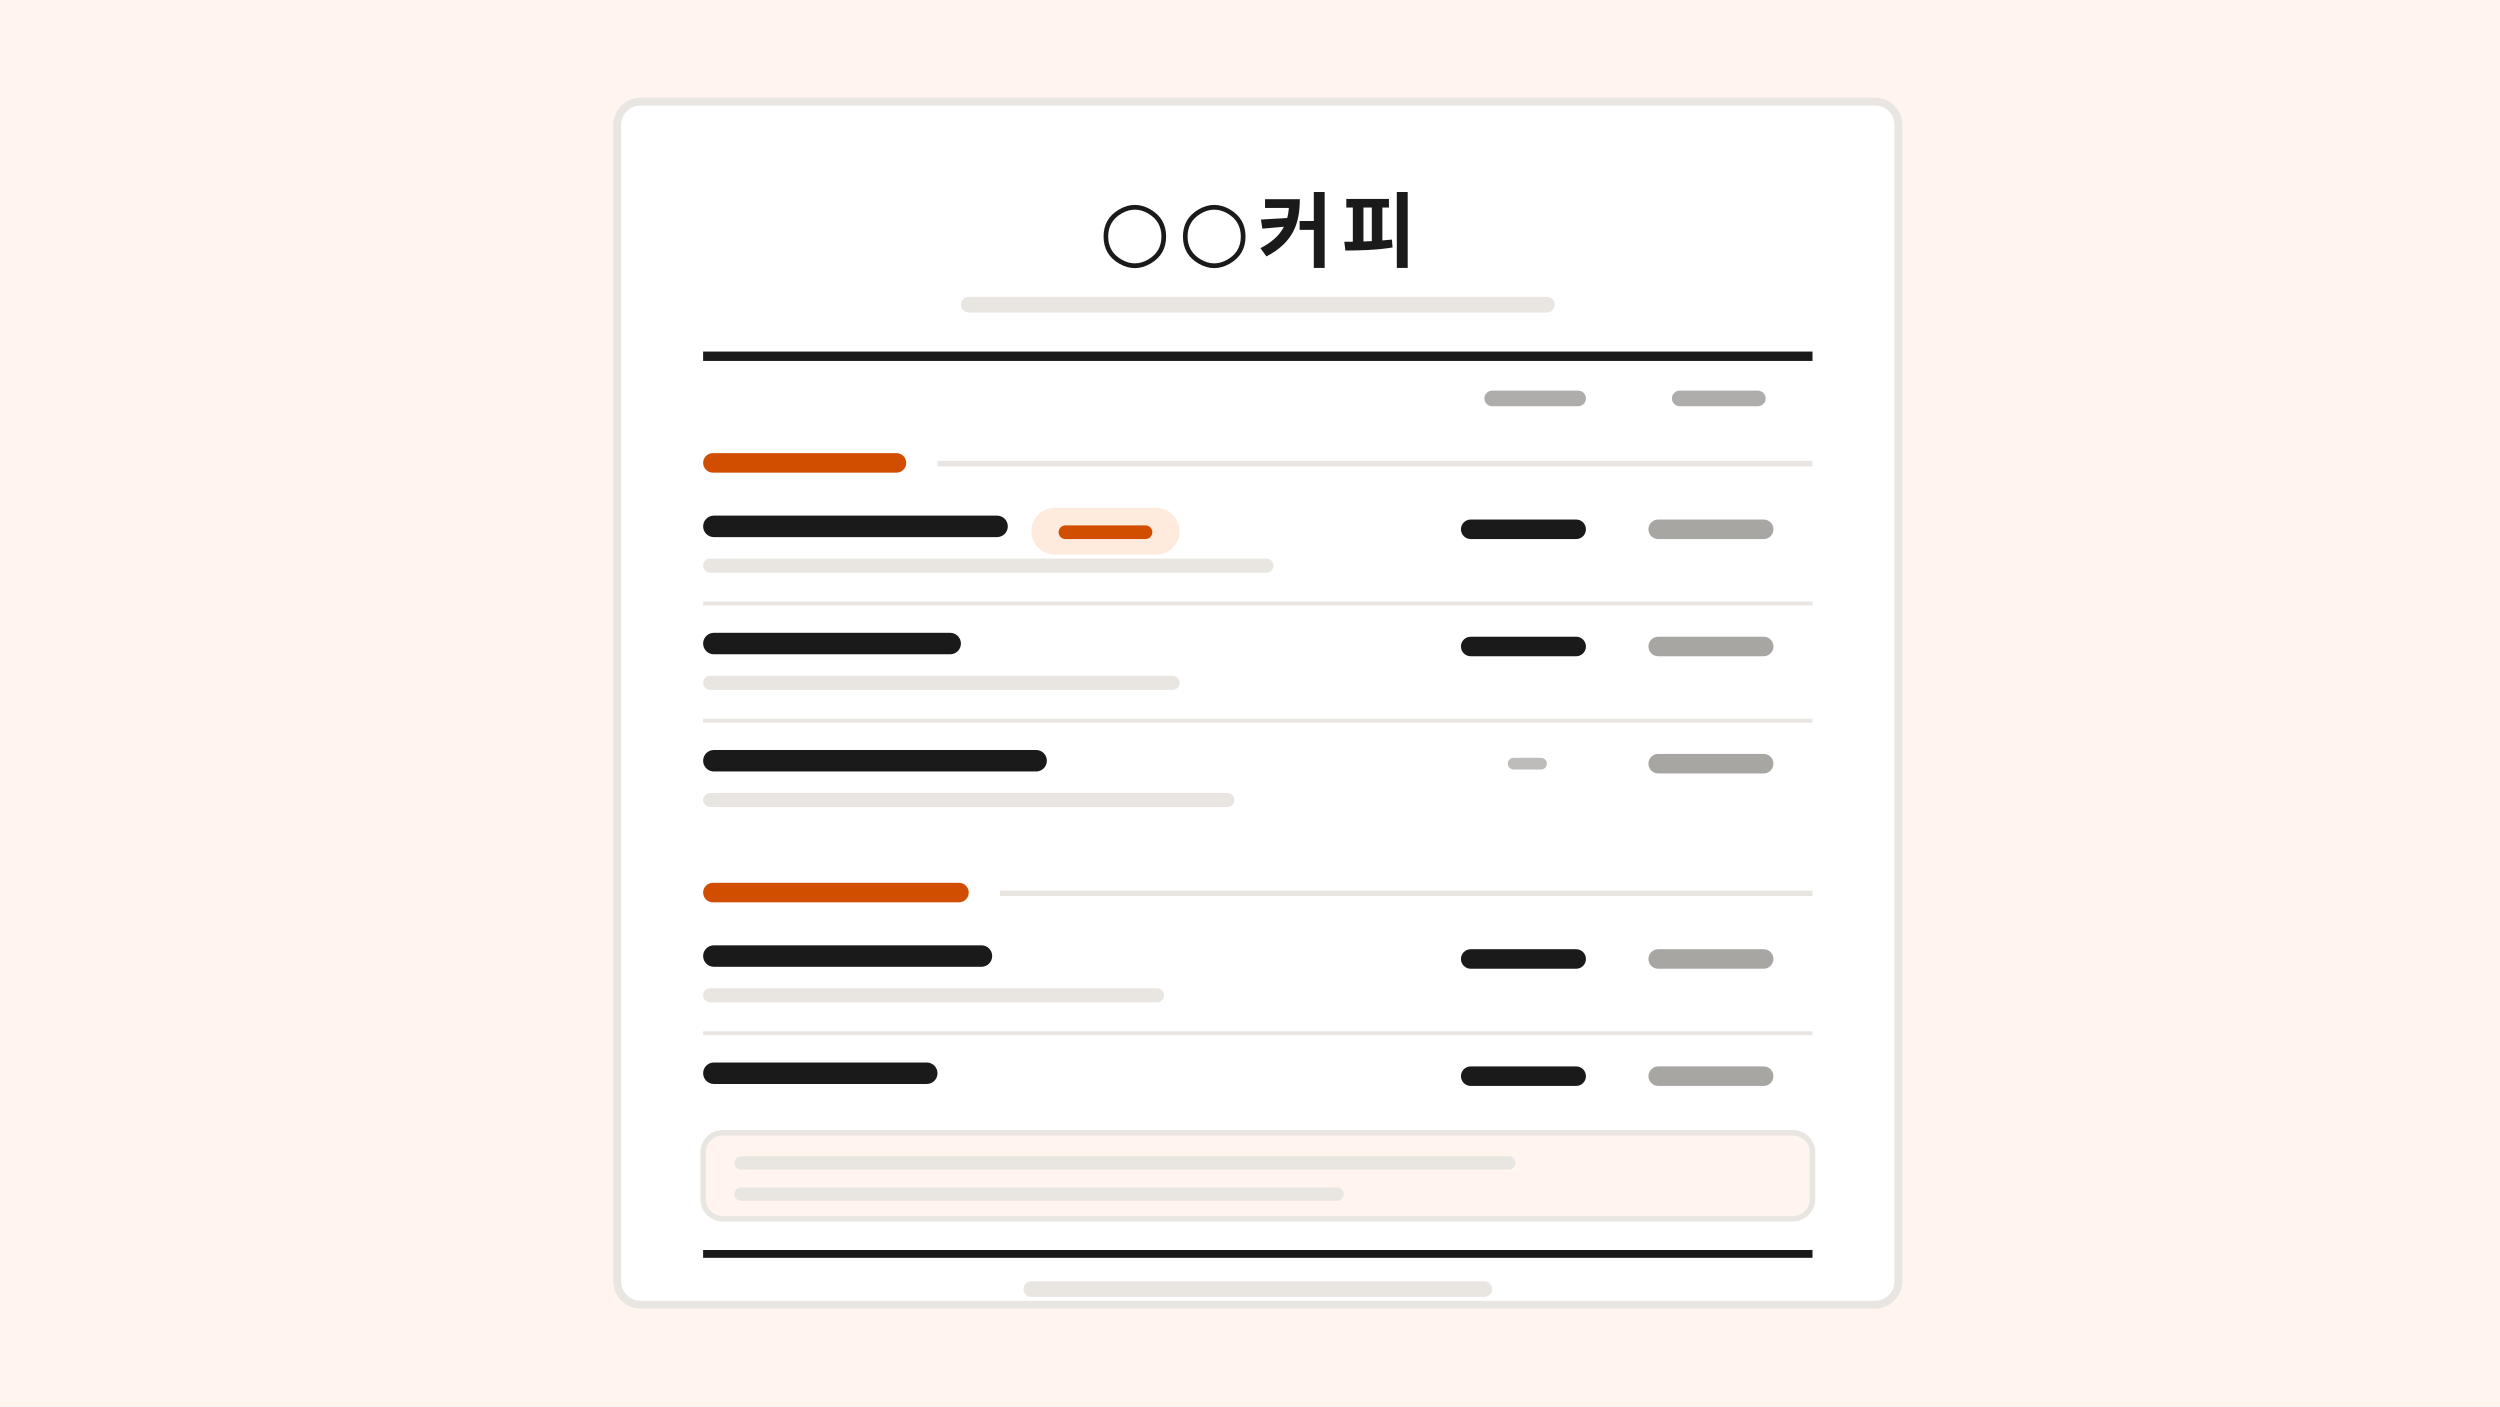
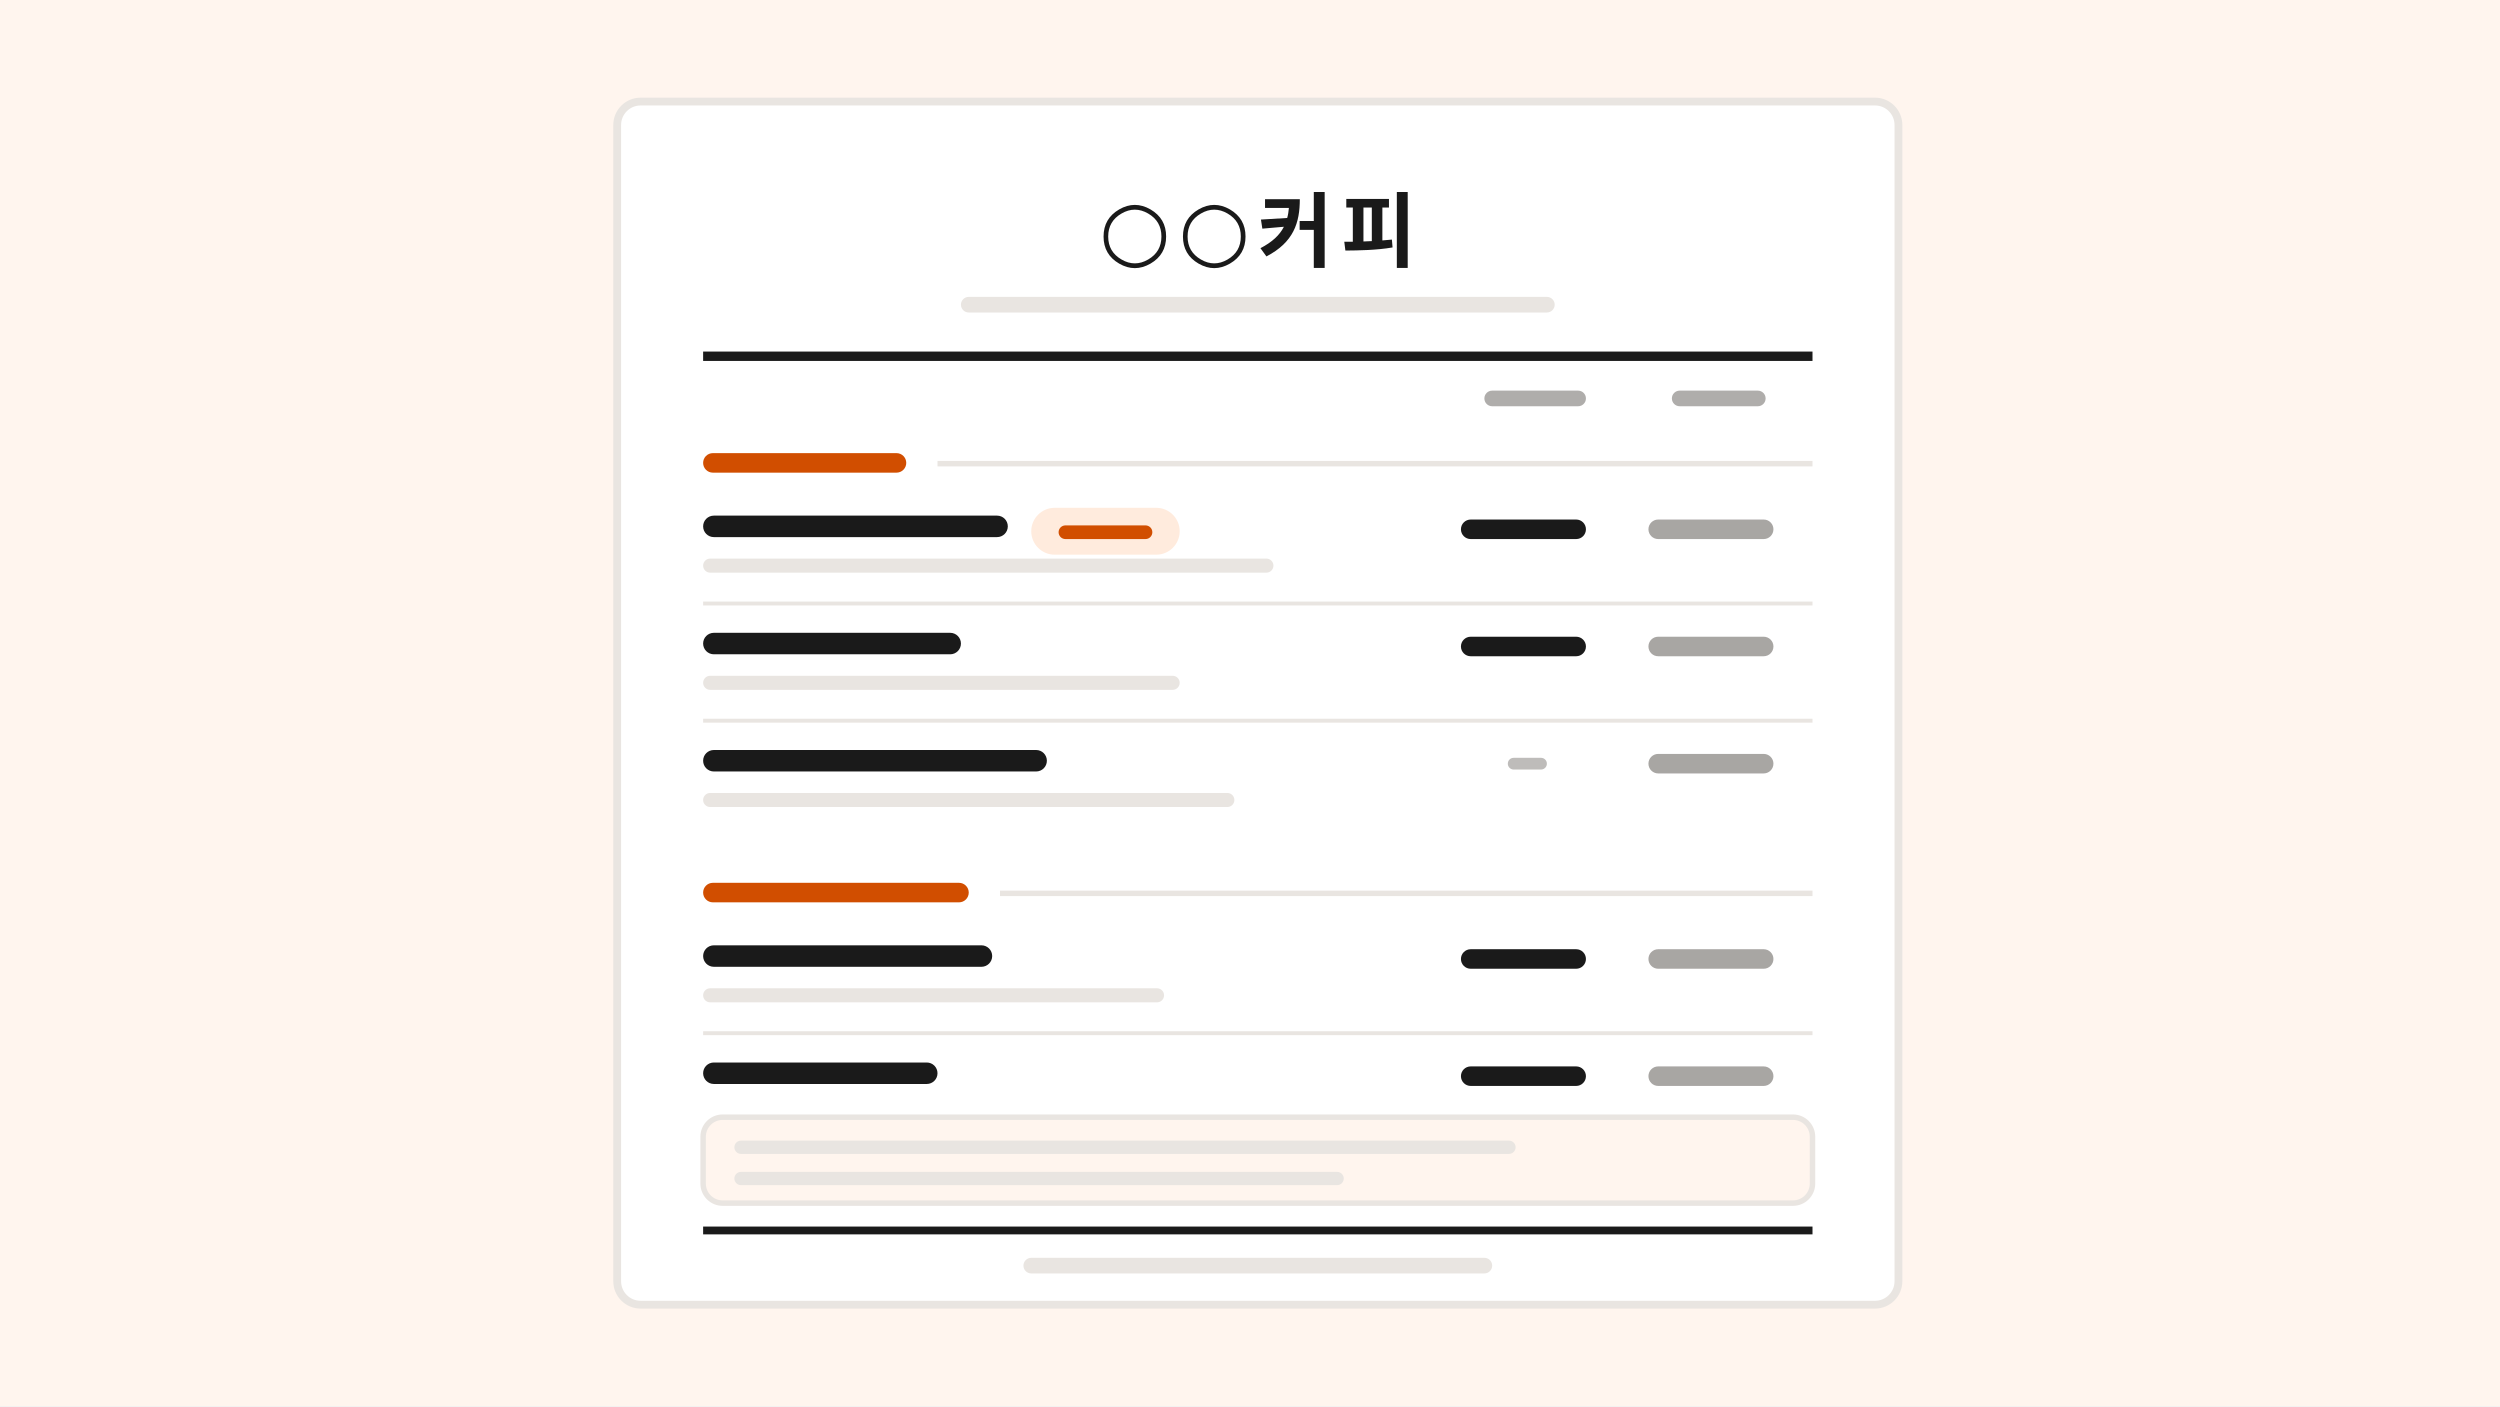
<svg xmlns="http://www.w3.org/2000/svg" viewBox="0 0 640 360" role="img" aria-label="카페 메뉴판 틀 미리보기 — 카페 이름, HOT·ICE 두 값 칸, 커피·논커피 묶음, 시그니처 표시">
  <rect width="640" height="360" fill="#FFF5EE" />
  <rect x="158" y="26" width="328" height="308" rx="6" fill="#FFFFFF" stroke="#E9E5E1" stroke-width="2" />
  <text x="322" y="66" text-anchor="middle" font-family="sans-serif" font-size="21" font-weight="700" letter-spacing="2" fill="#1A1A1A">○○커피</text>
  <rect x="246" y="76" width="152" height="4" rx="2" fill="#E9E5E1" />
  <rect x="180" y="90" width="284" height="2.4" fill="#1A1A1A" />
  <rect x="380" y="100" width="26" height="4" rx="2" fill="#6E6A66" opacity="0.55" />
  <rect x="428" y="100" width="24" height="4" rx="2" fill="#6E6A66" opacity="0.55" />
  <rect x="180" y="116" width="52" height="5" rx="2.5" fill="#D14E00" />
  <rect x="240" y="118" width="224" height="1.4" fill="#E9E5E1" />
  <g>
    <rect x="180" y="132" width="78" height="5.5" rx="2.75" fill="#1A1A1A" />
    <rect x="264" y="130" width="38" height="12" rx="6" fill="#FFEBDD" />
    <rect x="271" y="134.5" width="24" height="3.5" rx="1.75" fill="#D14E00" />
    <rect x="180" y="143" width="146" height="3.6" rx="1.8" fill="#E9E5E1" />
    <rect x="374" y="133" width="32" height="5" rx="2.5" fill="#1A1A1A" />
    <rect x="422" y="133" width="32" height="5" rx="2.5" fill="#6E6A66" opacity="0.6" />
  </g>
  <rect x="180" y="154" width="284" height="1" fill="#E9E5E1" />
  <g>
    <rect x="180" y="162" width="66" height="5.5" rx="2.75" fill="#1A1A1A" />
    <rect x="180" y="173" width="122" height="3.6" rx="1.8" fill="#E9E5E1" />
    <rect x="374" y="163" width="32" height="5" rx="2.5" fill="#1A1A1A" />
    <rect x="422" y="163" width="32" height="5" rx="2.5" fill="#6E6A66" opacity="0.6" />
  </g>
  <rect x="180" y="184" width="284" height="1" fill="#E9E5E1" />
  <g>
    <rect x="180" y="192" width="88" height="5.5" rx="2.75" fill="#1A1A1A" />
    <rect x="180" y="203" width="136" height="3.6" rx="1.8" fill="#E9E5E1" />
    <rect x="386" y="194" width="10" height="3" rx="1.5" fill="#6E6A66" opacity="0.45" />
    <rect x="422" y="193" width="32" height="5" rx="2.5" fill="#6E6A66" opacity="0.6" />
  </g>
  <rect x="180" y="226" width="68" height="5" rx="2.5" fill="#D14E00" />
  <rect x="256" y="228" width="208" height="1.4" fill="#E9E5E1" />
  <g>
    <rect x="180" y="242" width="74" height="5.5" rx="2.75" fill="#1A1A1A" />
    <rect x="180" y="253" width="118" height="3.6" rx="1.8" fill="#E9E5E1" />
    <rect x="374" y="243" width="32" height="5" rx="2.5" fill="#1A1A1A" />
    <rect x="422" y="243" width="32" height="5" rx="2.5" fill="#6E6A66" opacity="0.6" />
  </g>
  <rect x="180" y="264" width="284" height="1" fill="#E9E5E1" />
  <g>
    <rect x="180" y="272" width="60" height="5.5" rx="2.75" fill="#1A1A1A" />
    <rect x="374" y="273" width="32" height="5" rx="2.5" fill="#1A1A1A" />
    <rect x="422" y="273" width="32" height="5" rx="2.5" fill="#6E6A66" opacity="0.6" />
  </g>
-   <rect x="180" y="290" width="284" height="22" rx="5" fill="#FFF5EE" stroke="#E9E5E1" stroke-width="1.4" />
-   <rect x="188" y="296" width="200" height="3.4" rx="1.7" fill="#E9E5E1" />
-   <rect x="188" y="304" width="156" height="3.4" rx="1.7" fill="#E9E5E1" />
-   <rect x="180" y="320" width="284" height="2" fill="#1A1A1A" />
-   <rect x="262" y="328" width="120" height="4" rx="2" fill="#E9E5E1" />
+   <rect x="180" y="286" width="284" height="22" rx="5" fill="#FFF5EE" stroke="#E9E5E1" stroke-width="1.4" />
+   <rect x="188" y="292" width="200" height="3.4" rx="1.7" fill="#E9E5E1" />
+   <rect x="188" y="300" width="156" height="3.4" rx="1.7" fill="#E9E5E1" />
+   <rect x="180" y="314" width="284" height="2" fill="#1A1A1A" />
+   <rect x="262" y="322" width="120" height="4" rx="2" fill="#E9E5E1" />
</svg>
